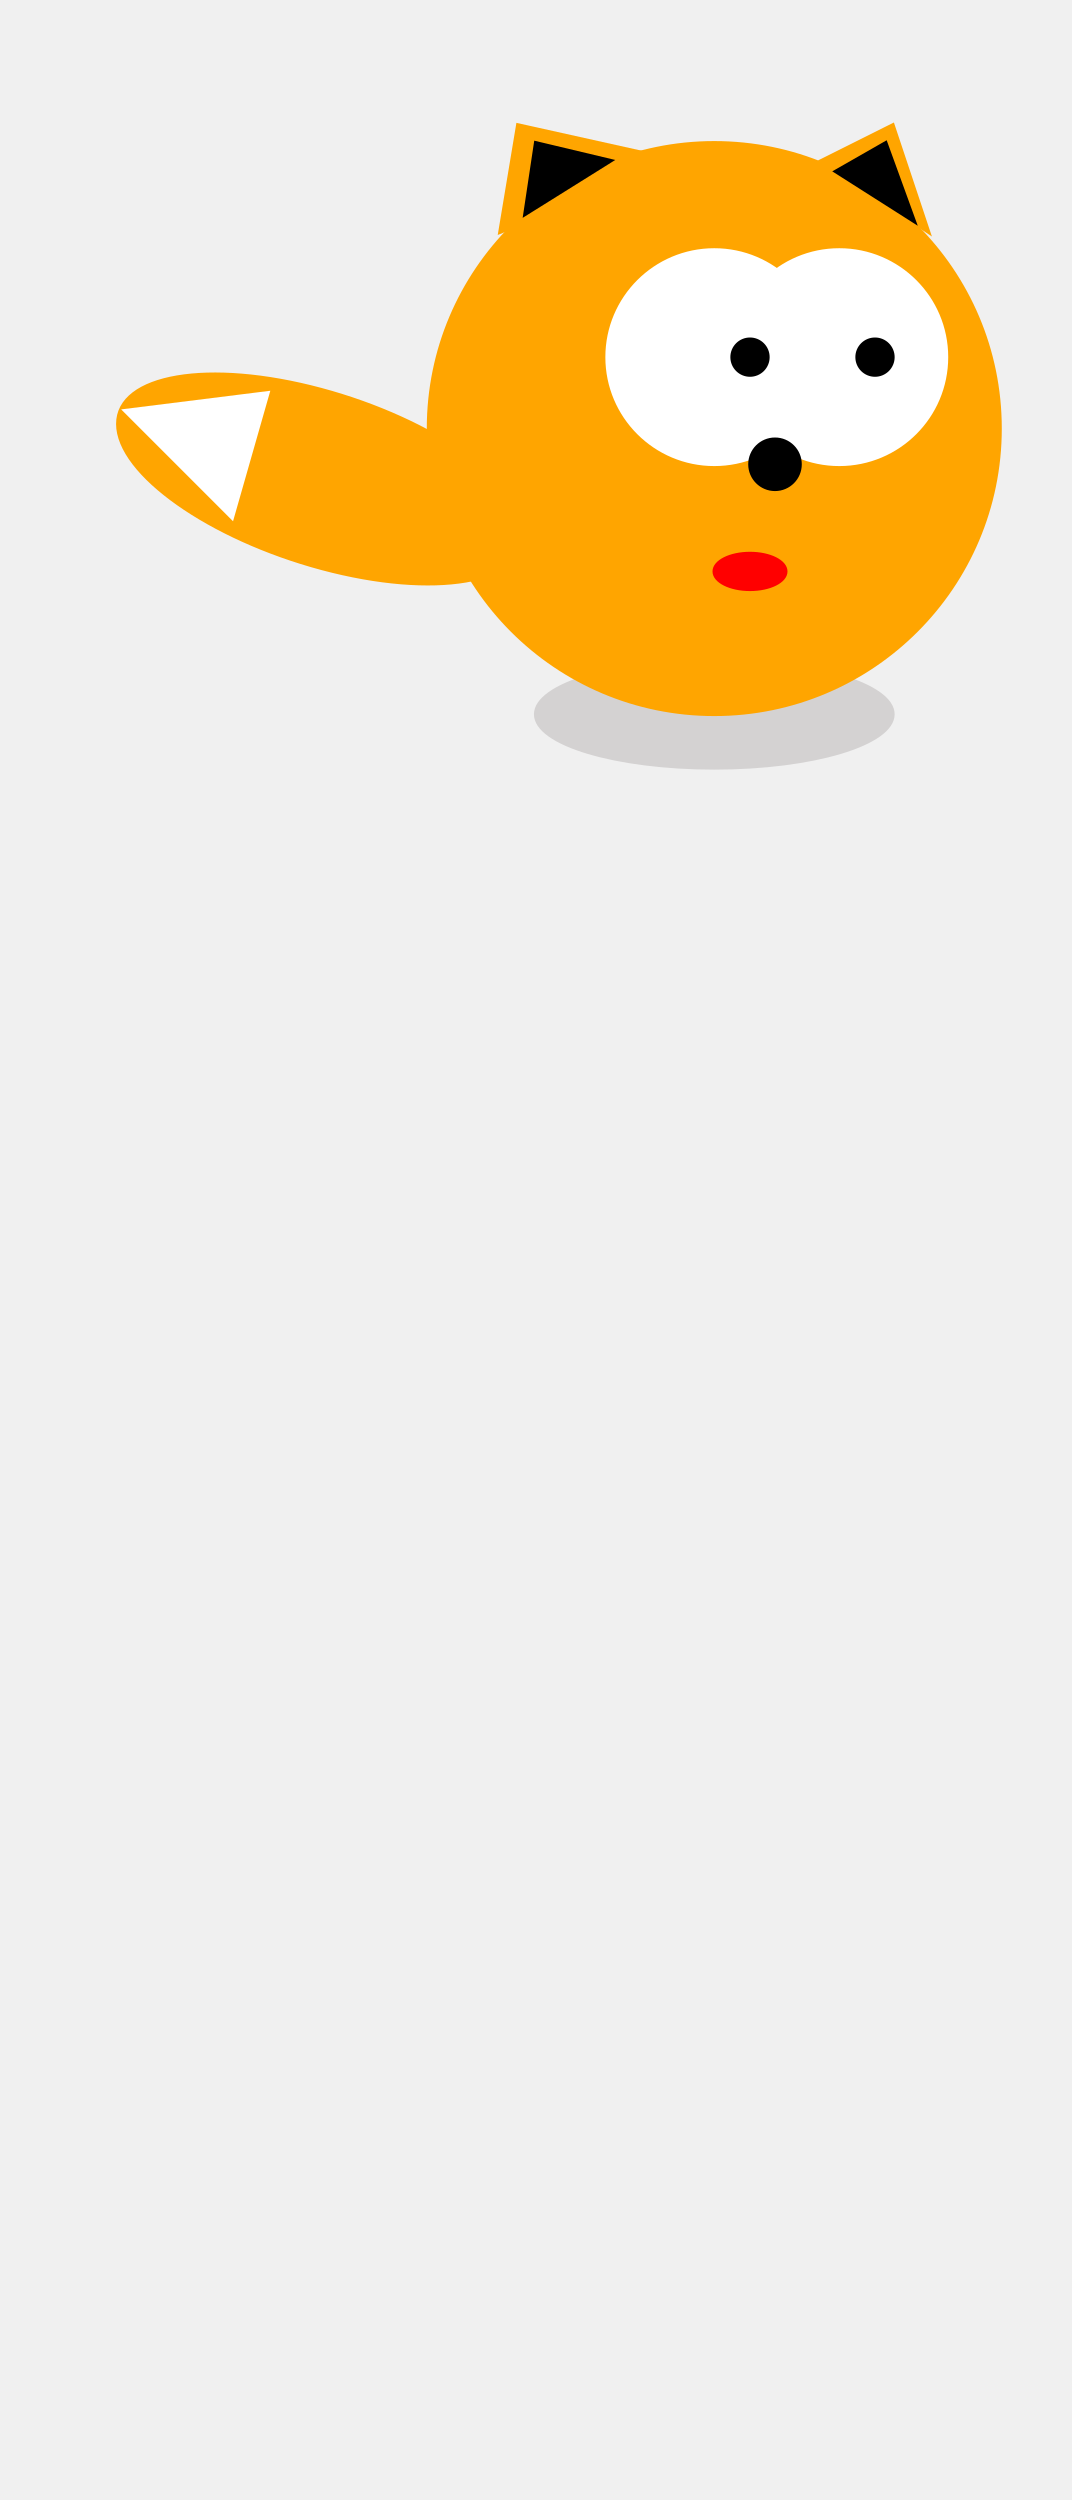
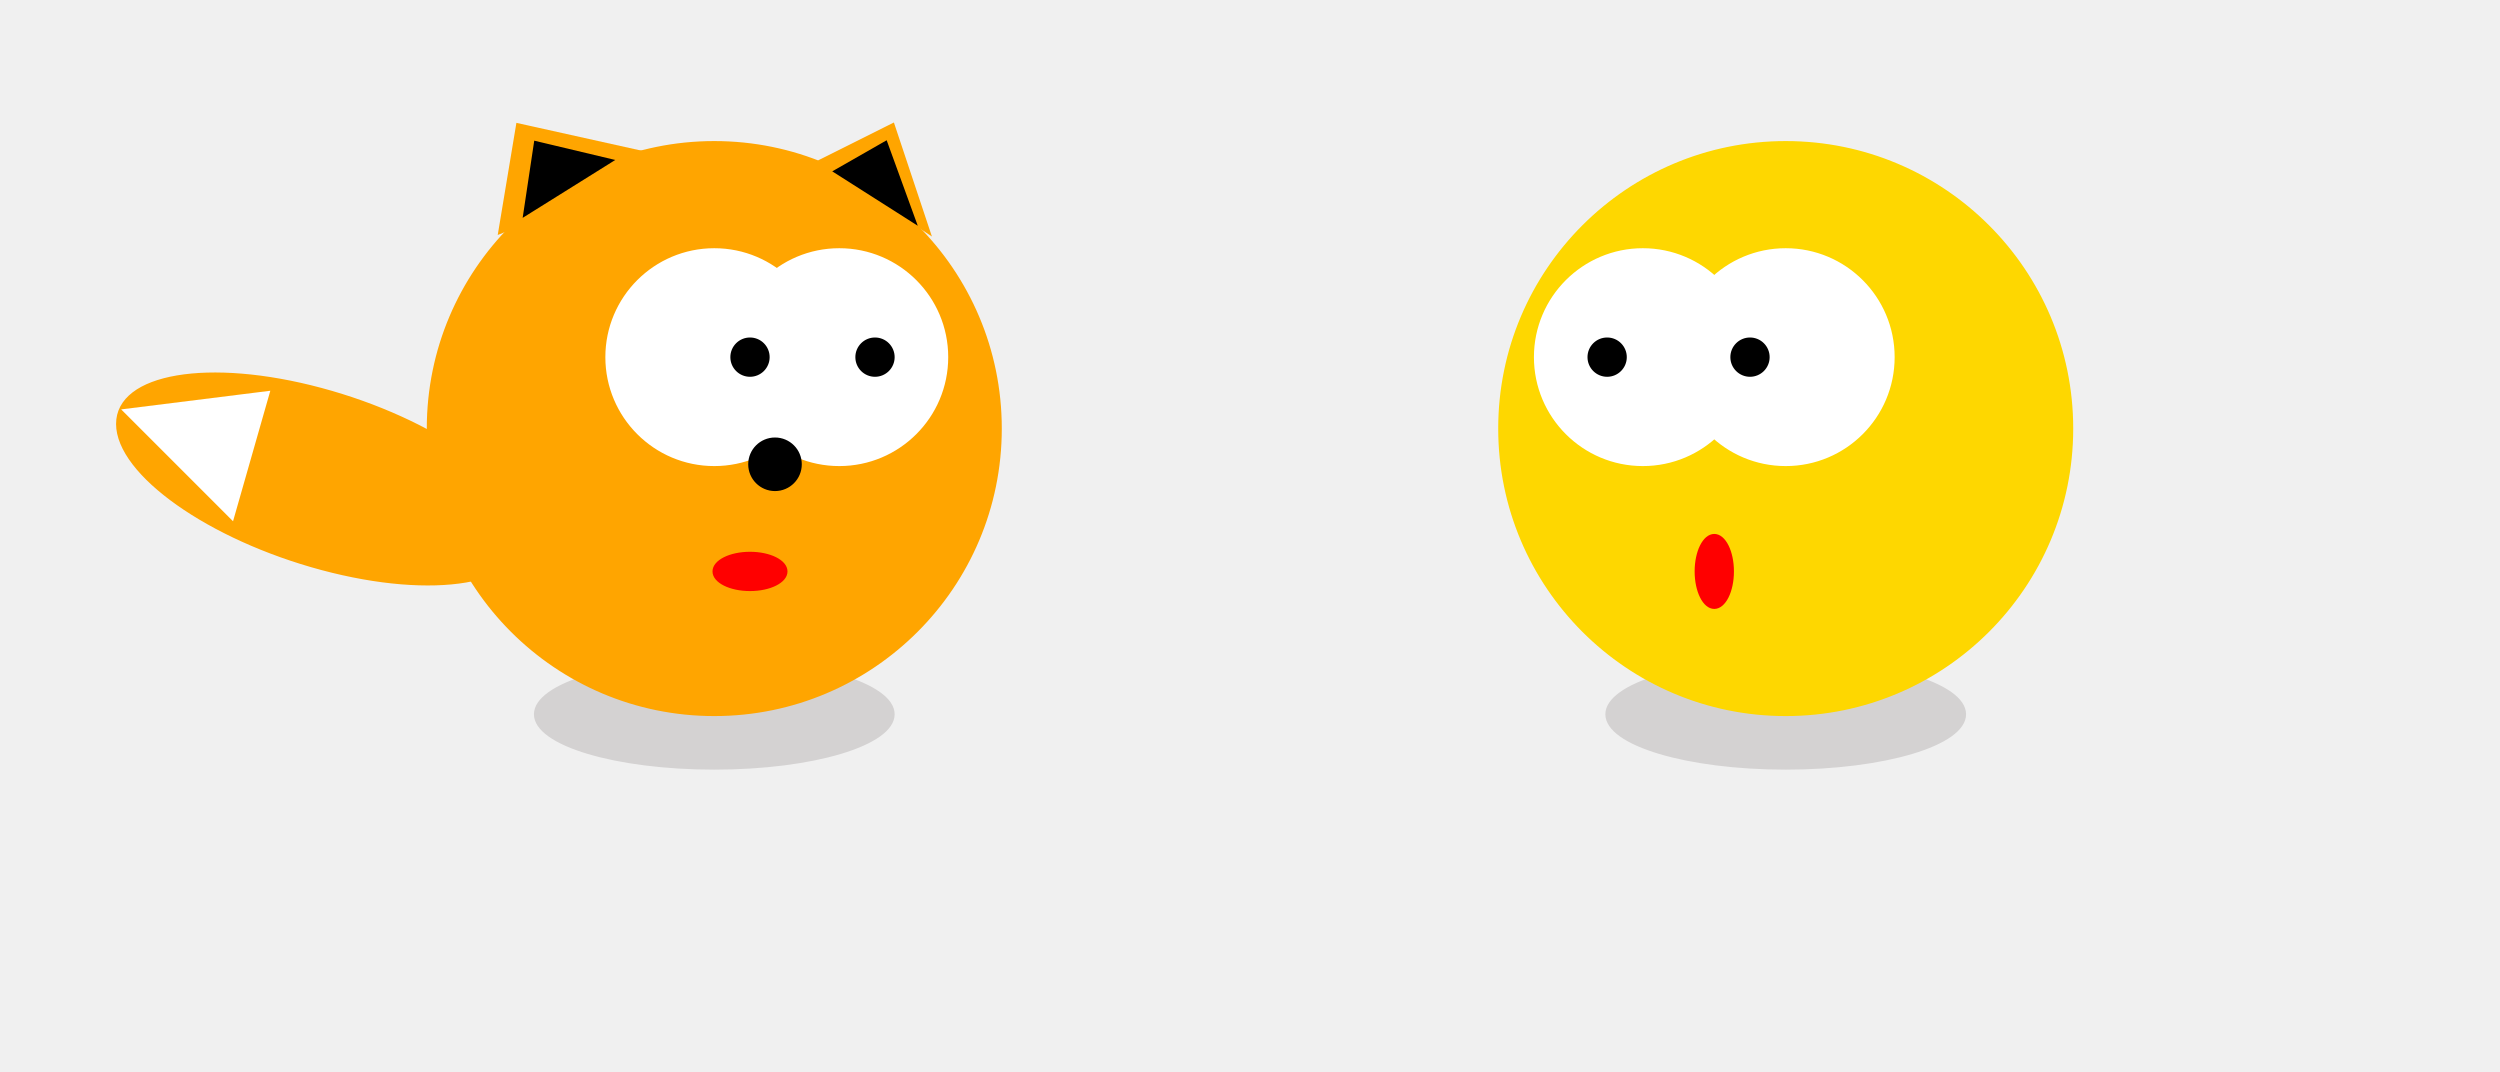
- <svg xmlns="http://www.w3.org/2000/svg" version="1.1" id="Layer_1" viewBox="0 0 300 700">
+ <svg xmlns="http://www.w3.org/2000/svg" version="1.1" id="Layer_1" viewBox="0 0 700 300">
  <ellipse cx="200px" cy="200px" rx="50" ry="15" stroke="#d4d2d2" fill="#d4d2d2" />
  <circle cx="200px" cy="120px" r="80" stroke="orange" fill="orange" />
  <circle cx="200px" cy="100px" r="30" stroke="white" fill="white" />
  <circle cx="235px" cy="100px" r="30" stroke="white" fill="white" />
  <circle cx="210px" cy="100px" r="5" stroke="black" fill="black" />
  <circle cx="245px" cy="100px" r="5" stroke="black" fill="black" />
  <circle cx="217px" cy="130px" r="7" stroke="black" fill="black" />
  <ellipse cx="210px" cy="160px" rx="10" ry="5" stroke="red" fill="red" />
  <ellipse cx="90px" cy="110px" rx="57" ry="25" transform="skewX(0) skewY(15) " stroke="orange" fill="orange" />
  <polygon points="35,115 65,145 75,110" stroke="white" fill="white" />
  <polygon points="140,65 145,35 190,45" stroke="orange" fill="orange" />
  <polygon points="147,60 150,40 171,45" stroke="black" fill="black" />
  <polygon points="260,65 250,35 230,45" stroke="orange" fill="orange" />
  <polygon points="234,48 248,40 256,62" stroke="black" fill="black" />
  <ellipse cx="500px" cy="200px" rx="50" ry="15" stroke="#d4d2d2" fill="#d4d2d2" />
  <circle cx="500px" cy="120px" r="80" stroke="#fed700" fill="#fed700" />
  <circle cx="500px" cy="100px" r="30" stroke="white" fill="white" />
  <circle cx="460px" cy="100px" r="30" stroke="white" fill="white" />
  <circle cx="490px" cy="100px" r="5" stroke="black" fill="black" />
  <circle cx="450px" cy="100px" r="5" stroke="black" fill="black" />
  <ellipse cx="480px" cy="160px" rx="5" ry="10" stroke="red" fill="red" />
</svg>
